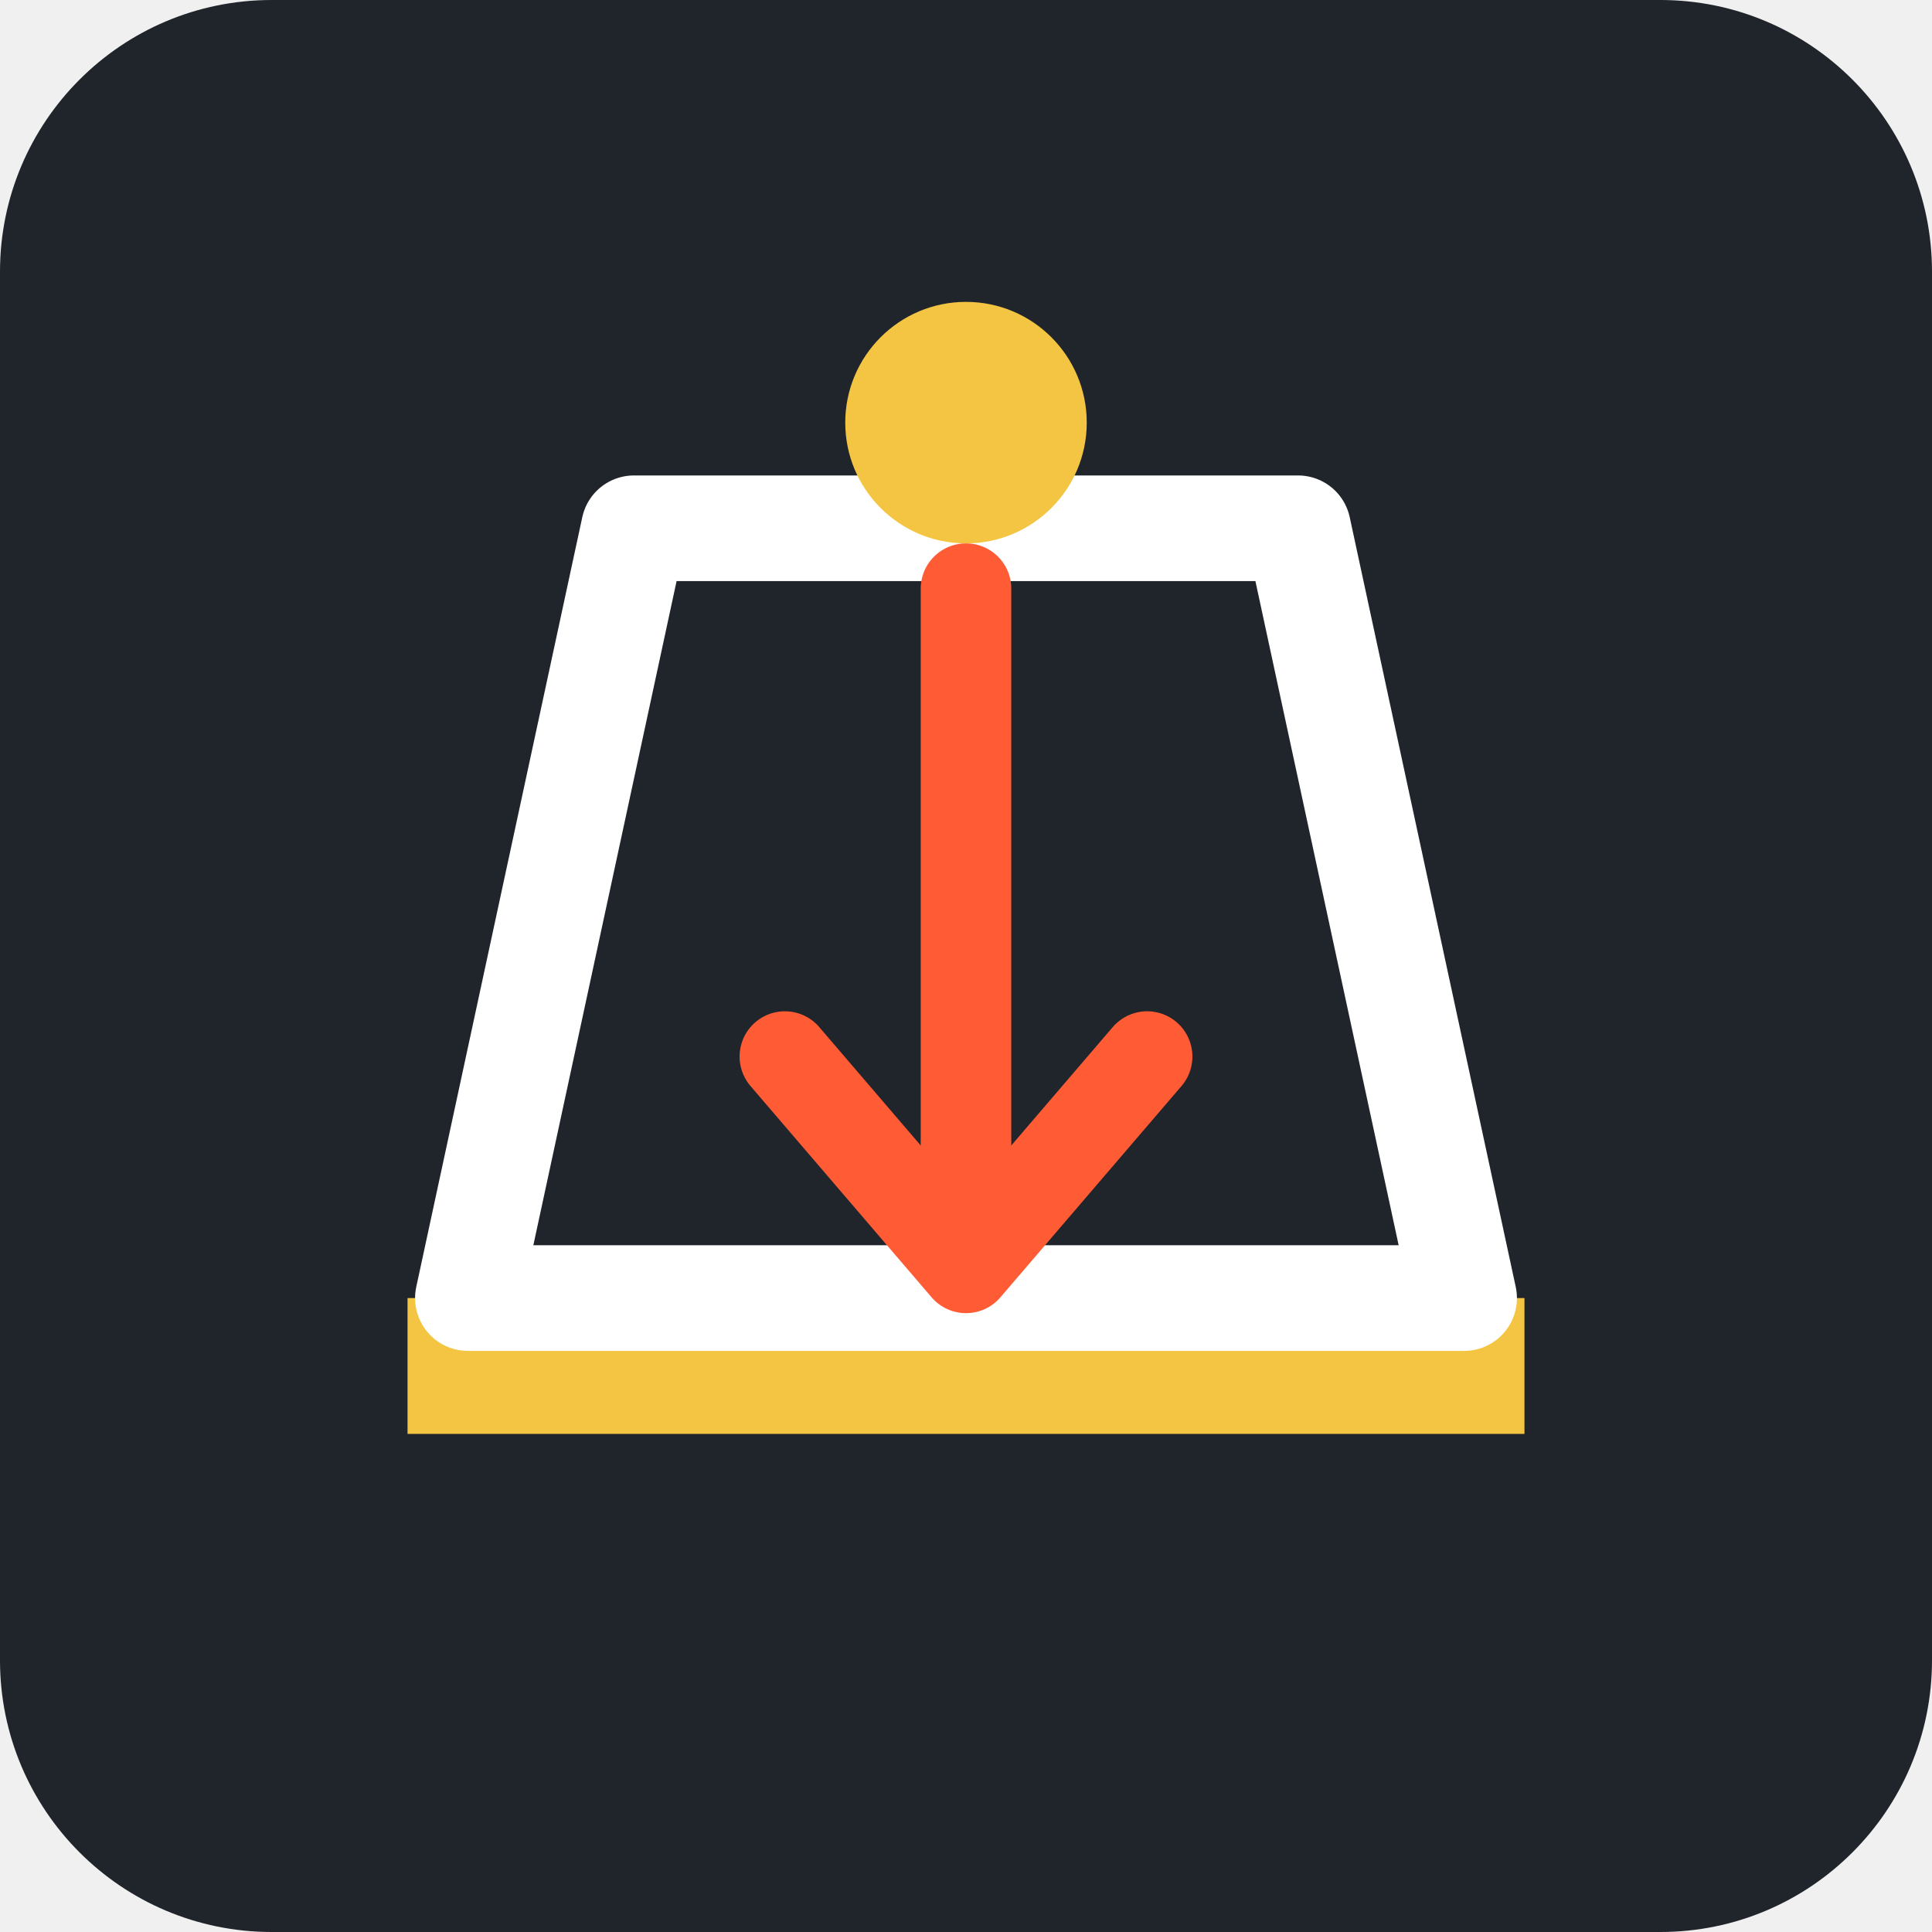
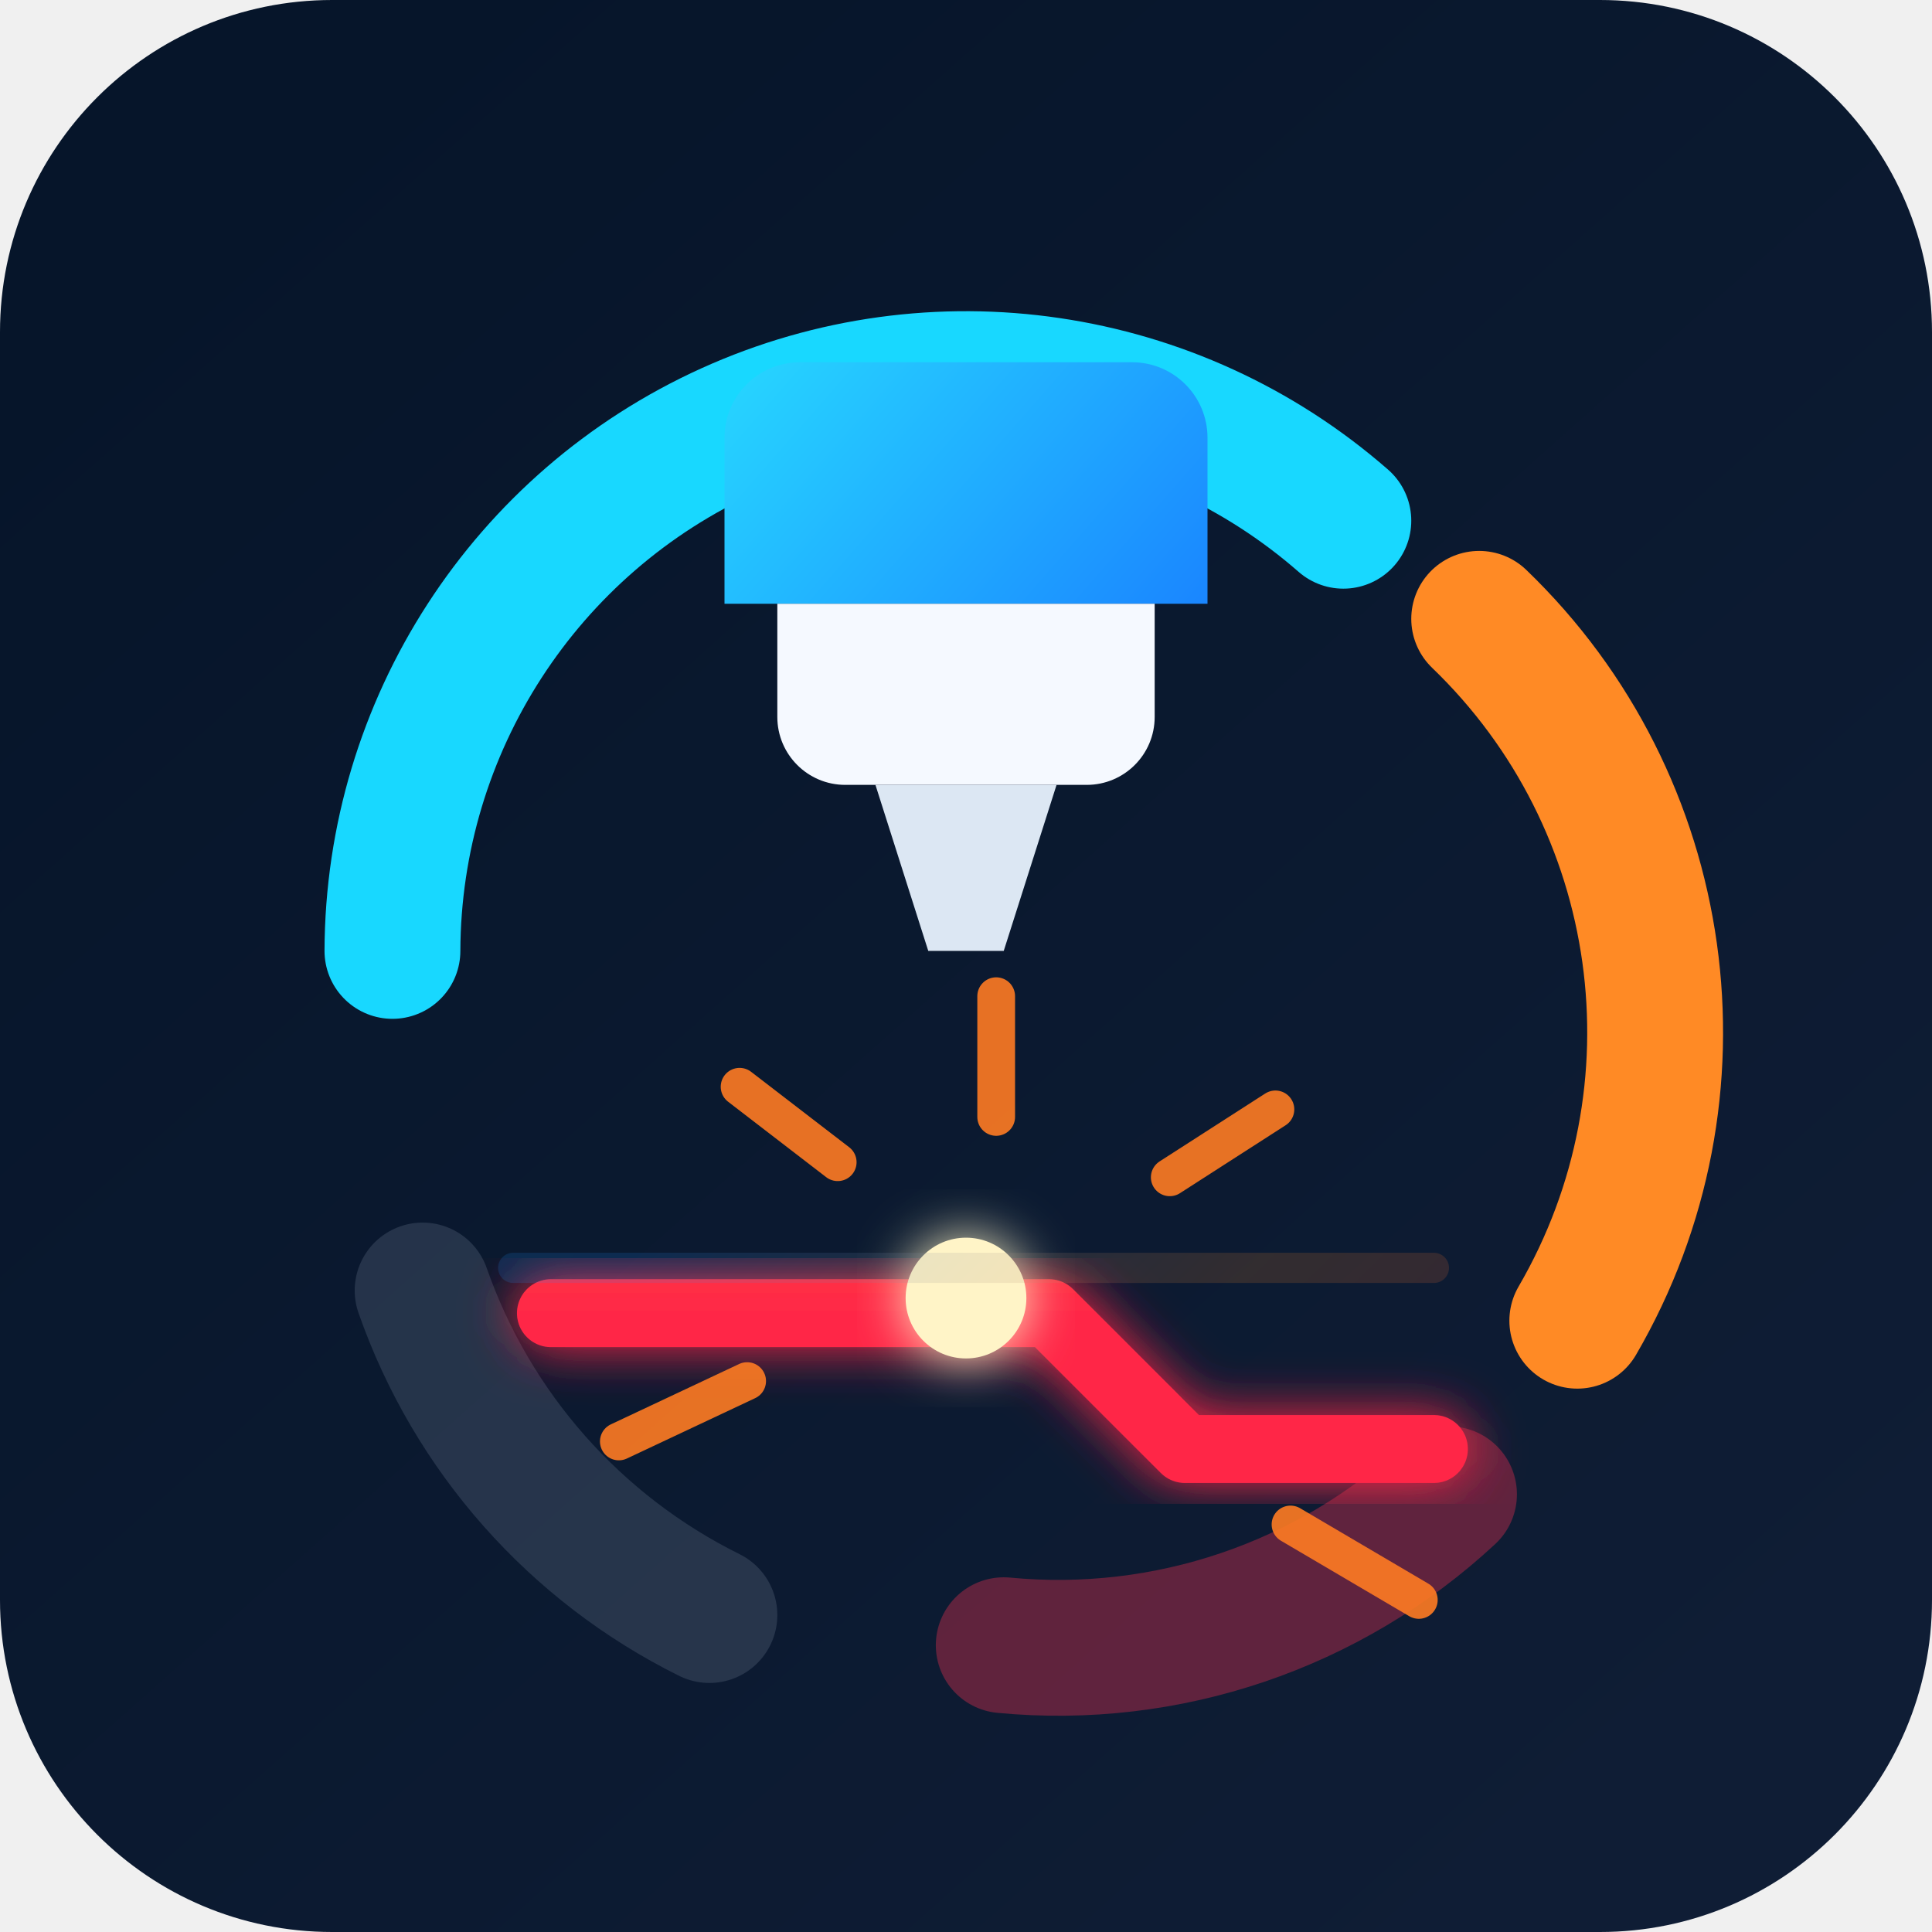
<svg xmlns="http://www.w3.org/2000/svg" viewBox="0 0 256 256" role="img" aria-label="LightBurn adapter icon">
-   <rect width="256" height="256" rx="36" fill="#20242b" />
-   <path d="M54 172h148v18H54z" fill="#f4c542" />
-   <path d="M84 70h88l22 102H62z" fill="none" stroke="#ffffff" stroke-width="14" stroke-linejoin="round" />
-   <path d="M128 78v88" stroke="#ff5c35" stroke-width="12" stroke-linecap="round" />
-   <path d="M104 140l24 28 24-28" fill="none" stroke="#ff5c35" stroke-width="12" stroke-linecap="round" stroke-linejoin="round" />
-   <circle cx="128" cy="56" r="16" fill="#f4c542" />
+   <defs>
+     <linearGradient id="bg" x1="32" x2="224" y1="20" y2="236" gradientUnits="userSpaceOnUse">
+       <stop offset="0" stop-color="#06152a" />
+       <stop offset="1" stop-color="#0f1d35" />
+     </linearGradient>
+     <linearGradient id="ring" x1="44" x2="216" y1="40" y2="216" gradientUnits="userSpaceOnUse">
+       <stop offset="0" stop-color="#18d8ff" />
+       <stop offset=".48" stop-color="#218cff" />
+       <stop offset=".72" stop-color="#ff8a25" />
+       <stop offset="1" stop-color="#ff3151" />
+     </linearGradient>
+     <linearGradient id="head" x1="96" x2="160" y1="48" y2="104" gradientUnits="userSpaceOnUse">
+       <stop offset="0" stop-color="#27d7ff" />
+       <stop offset="1" stop-color="#1773ff" />
+     </linearGradient>
+     <linearGradient id="beam" x1="128" x2="128" y1="100" y2="174" gradientUnits="userSpaceOnUse">
+       <stop offset="0" stop-color="#fff7d4" />
+       <stop offset=".34" stop-color="#ff7b22" />
+       <stop offset="1" stop-color="#ff2847" />
+     </linearGradient>
+     <filter id="softGlow" x="-40%" y="-40%" width="180%" height="180%">
+       <feGaussianBlur stdDeviation="3.5" result="blur" />
+       <feMerge>
+         <feMergeNode in="blur" />
+         <feMergeNode in="SourceGraphic" />
+       </feMerge>
+     </filter>
+   </defs>
+   <rect width="256" height="256" rx="44" fill="url(#bg)" />
+   <path d="M52 126a76 76 0 0 1 126-57" fill="none" stroke="#18d8ff" stroke-linecap="round" stroke-width="18" />
+   <path d="M196 82a76 76 0 0 1 13 93" fill="none" stroke="#ff8a25" stroke-linecap="round" stroke-width="18" />
+   <path d="M192 198a76 76 0 0 1-59 20" fill="none" opacity=".34" stroke="#ff3151" stroke-linecap="round" stroke-width="18" />
+   <path d="M94 214a76 76 0 0 1-38-43" fill="none" opacity=".28" stroke="#6b7a90" stroke-linecap="round" stroke-width="18" />
+   <path d="M96 58a10 10 0 0 1 10-10h44a10 10 0 0 1 10 10v22H96z" fill="url(#head)" />
+   <path d="M103 80h50v15a9 9 0 0 1-9 9h-32a9 9 0 0 1-9-9z" fill="#f5f9ff" />
+   <path d="M116 104h24l-7 22h-10z" fill="#dce7f3" />
+   <path d="M128 123v48" filter="url(#softGlow)" stroke="url(#beam)" stroke-linecap="round" stroke-width="8" />
+   <path d="M73 174h66l18 18h33" fill="none" filter="url(#softGlow)" stroke="url(#beam)" stroke-linecap="round" stroke-linejoin="round" stroke-width="9" />
+   <circle cx="128" cy="172" r="8" fill="#fff4c7" filter="url(#softGlow)" />
+   <path d="M111 154l-13-10m34 4v-16m23 24 14-9m-70 36-17 8m89 11 17 10" opacity=".9" stroke="#ff7b22" stroke-linecap="round" stroke-width="5" />
+   <path d="M68 168h122" opacity=".16" stroke="url(#ring)" stroke-linecap="round" stroke-width="4" />
</svg>
